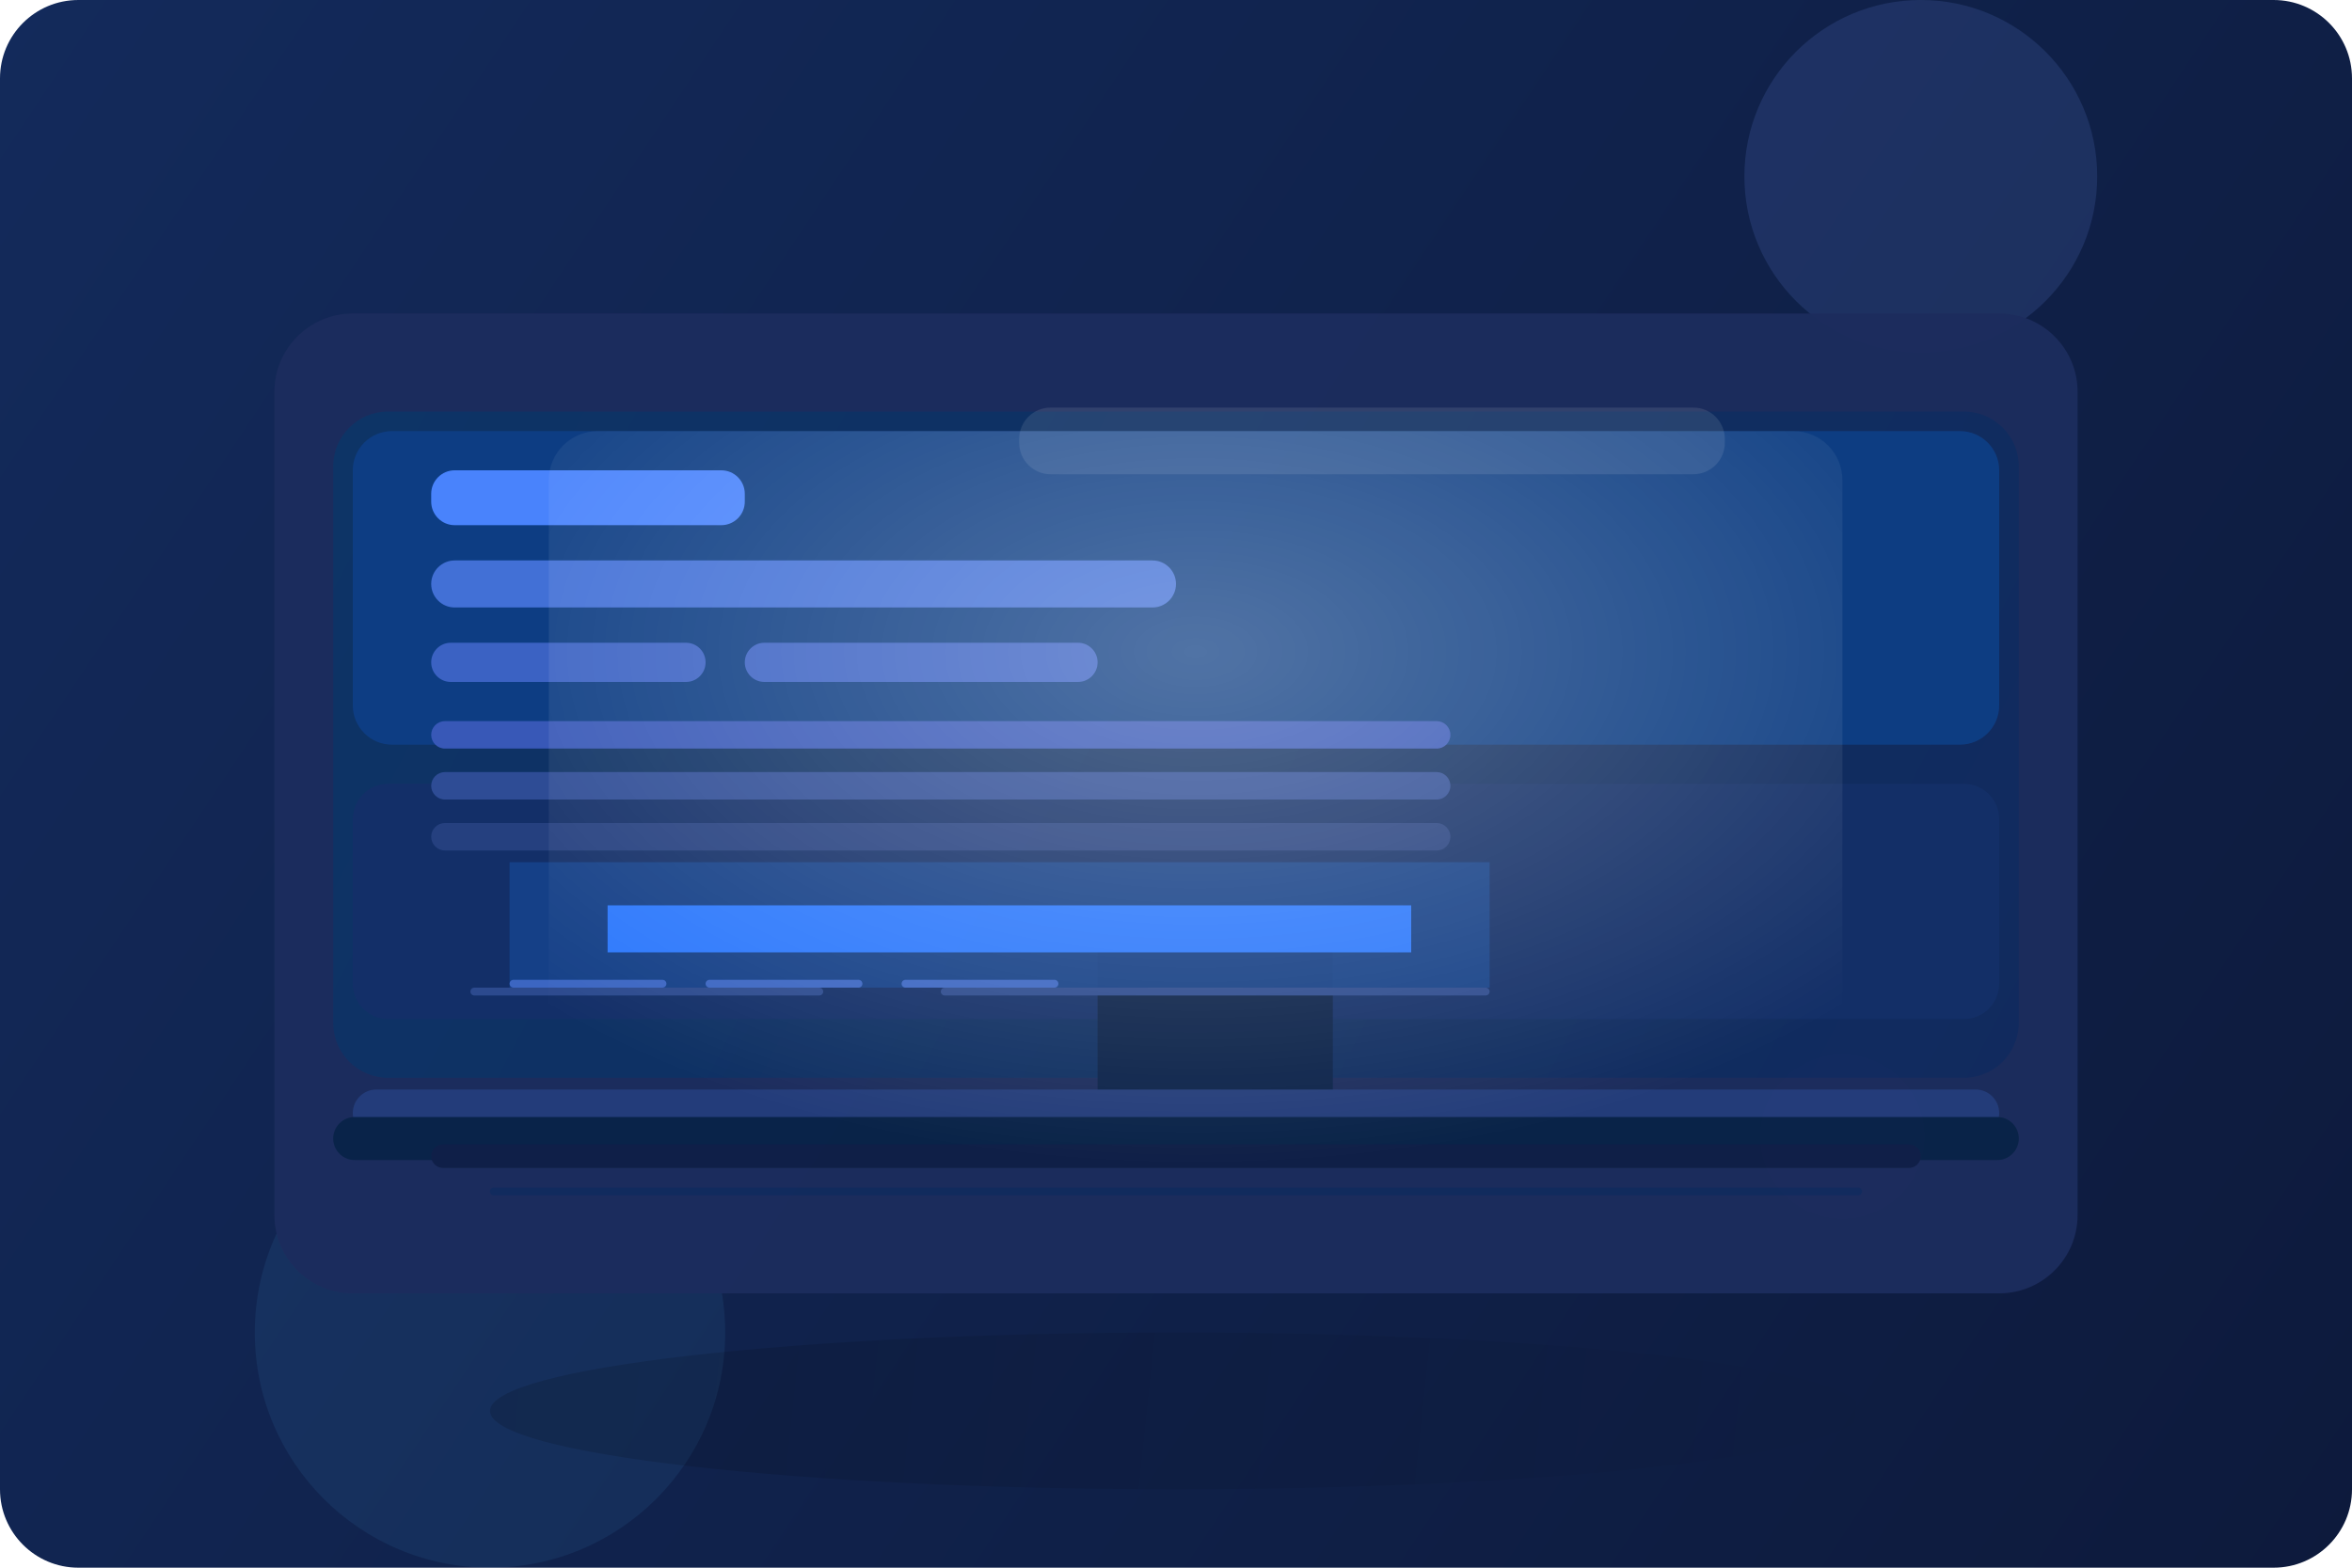
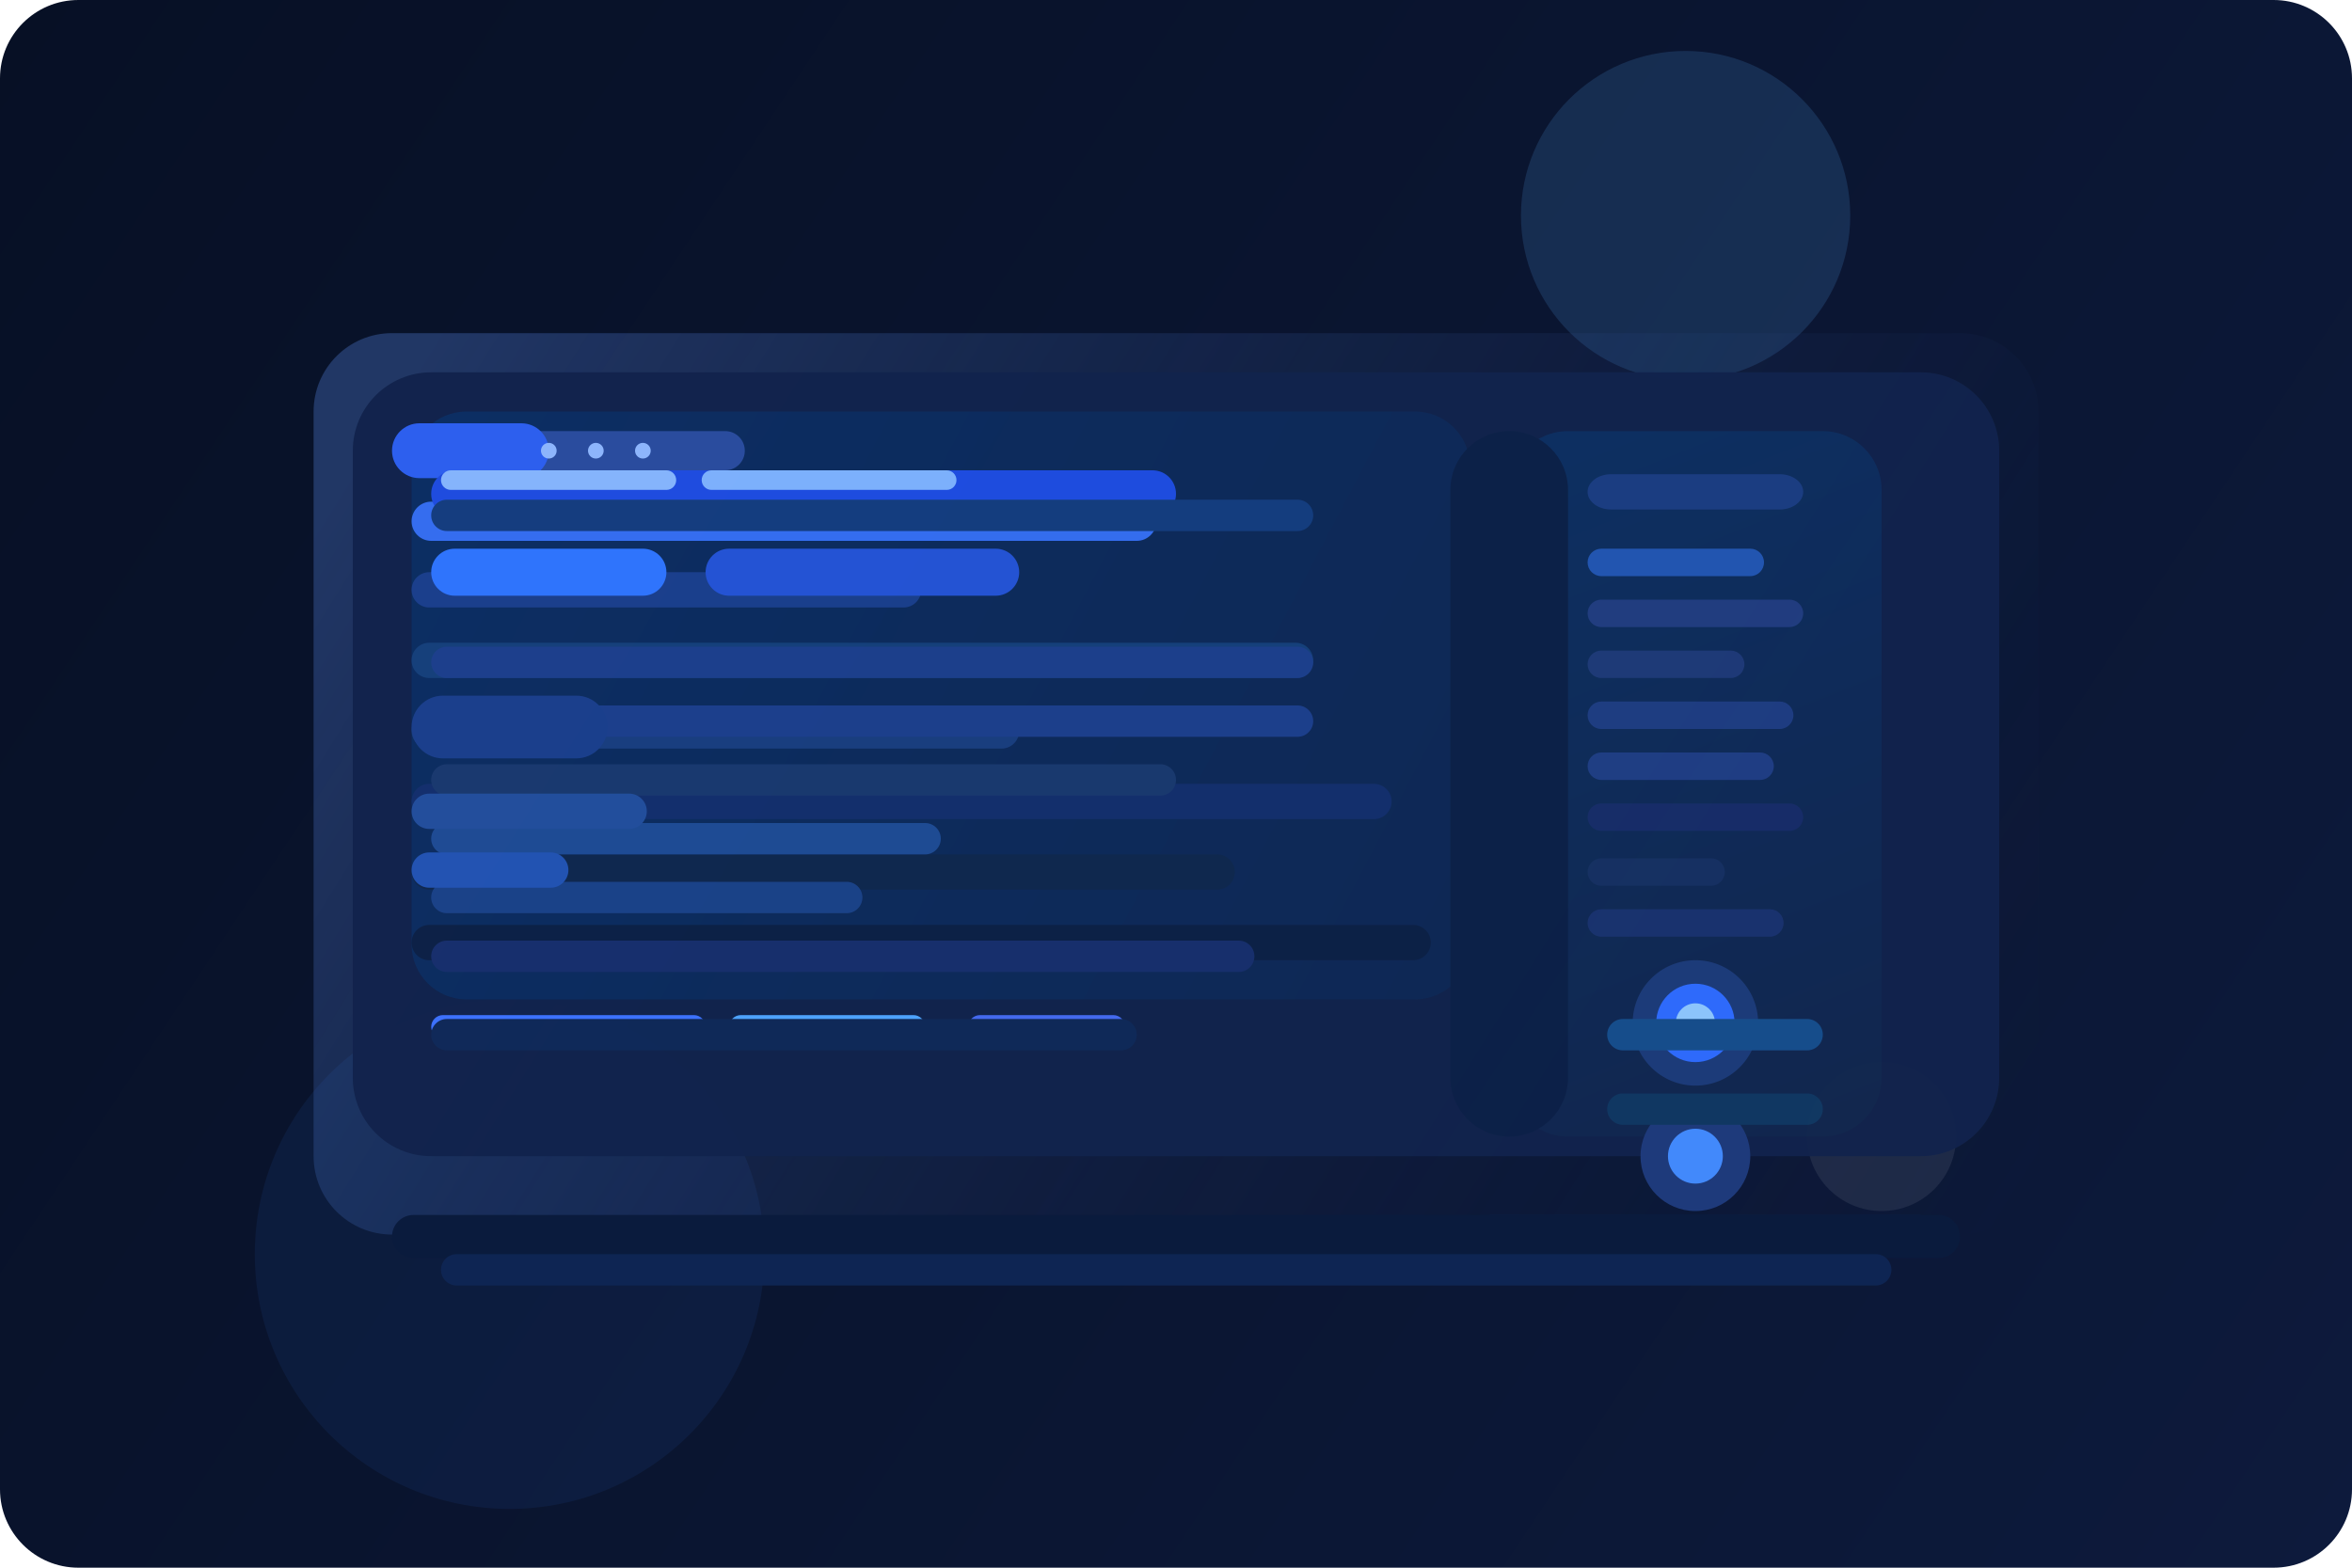
<svg xmlns="http://www.w3.org/2000/svg" width="1200" height="800" viewBox="0 0 1200 800" fill="none">
  <defs>
    <linearGradient id="bg" x1="0" y1="0" x2="1200" y2="800" gradientUnits="userSpaceOnUse">
-       <stop offset="0%" stop-color="#132a5b" />
+       <stop offset="0%" stop-color="#071025" />
      <stop offset="100%" stop-color="#0d1a3c" />
    </linearGradient>
-     <linearGradient id="screenGrad" x1="180" y1="180" x2="1020" y2="620" gradientUnits="userSpaceOnUse">
-       <stop offset="0%" stop-color="#0d3466" />
-       <stop offset="100%" stop-color="#112a5f" />
+     <radialGradient id="halo" cx="0.5" cy="0.25" r="0.8">
+       <stop offset="0%" stop-color="#387cff" stop-opacity="0.24" />
+       <stop offset="100%" stop-color="#0d1a3c" stop-opacity="0" />
+     </radialGradient>
+     <linearGradient id="screen" x1="220" y1="220" x2="980" y2="620" gradientUnits="userSpaceOnUse">
+       <stop offset="0%" stop-color="#0b2e63" />
+       <stop offset="100%" stop-color="#102550" />
    </linearGradient>
-     <linearGradient id="laptopShadow" x1="220" y1="610" x2="980" y2="690" gradientUnits="userSpaceOnUse">
-       <stop offset="0%" stop-color="rgba(0,0,0,0.15)" />
-       <stop offset="100%" stop-color="rgba(0,0,0,0)" />
+     <linearGradient id="phone" x1="820" y1="220" x2="980" y2="620" gradientUnits="userSpaceOnUse">
+       <stop offset="0%" stop-color="#0d2f62" />
+       <stop offset="100%" stop-color="#12264c" />
    </linearGradient>
-     <radialGradient id="highlight" cx="0.5" cy="0.3" r="0.7">
-       <stop offset="0%" stop-color="rgba(255,255,255,0.28)" />
-       <stop offset="100%" stop-color="rgba(255,255,255,0)" />
-     </radialGradient>
+     <linearGradient id="panelGlow" x1="200" y1="200" x2="1000" y2="700" gradientUnits="userSpaceOnUse">
+       <stop offset="0%" stop-color="rgba(97, 150, 255, 0.28)" />
+       <stop offset="100%" stop-color="rgba(9, 23, 60, 0)" />
+     </linearGradient>
  </defs>
  <rect width="1200" height="800" rx="40" fill="url(#bg)" />
-   <circle cx="980" cy="90" r="90" fill="rgba(114,152,255,0.14)" />
-   <circle cx="250" cy="680" r="120" fill="rgba(77,196,255,0.08)" />
-   <circle cx="940" cy="580" r="42" fill="rgba(255,255,255,0.08)" />
+   <circle cx="860" cy="110" r="84" fill="rgba(89,170,255,0.16)" />
+   <circle cx="260" cy="640" r="130" fill="rgba(56,131,255,0.08)" />
+   <circle cx="960" cy="580" r="38" fill="rgba(255,255,255,0.08)" />
+   <rect x="160" y="170" width="880" height="460" rx="40" fill="url(#panelGlow)" />
  <g opacity="0.98">
-     <rect x="140" y="160" width="920" height="500" rx="40" fill="#1c2c5d" />
-     <rect x="170" y="210" width="860" height="340" rx="28" fill="url(#screenGrad)" />
-     <rect x="180" y="220" width="840" height="160" rx="20" fill="#0d3d84" />
-     <rect x="180" y="400" width="840" height="120" rx="18" fill="#132f68" />
-     <rect x="220" y="240" width="160" height="28" rx="12" fill="#4a85ff" />
-     <rect x="220" y="286" width="380" height="24" rx="12" fill="#4371d8" />
-     <rect x="220" y="328" width="140" height="20" rx="10" fill="#3c63c5" />
-     <rect x="380" y="328" width="180" height="20" rx="10" fill="#3c63c5" />
-     <rect x="220" y="368" width="520" height="14" rx="7" fill="#3959b9" />
-     <rect x="220" y="394" width="520" height="14" rx="7" fill="#2f4c96" />
-     <rect x="220" y="420" width="520" height="14" rx="7" fill="#26407f" />
-     <path d="M585 488H650C658.284 488 665 494.716 665 503V518C665 526.284 658.284 533 650 533H585C576.716 533 570 526.284 570 518V503C570 494.716 576.716 488 585 488Z" fill="#0e2d61" />
-     <path d="M560 480H680V560H560V480Z" fill="#0b2249" />
-     <rect x="180" y="556" width="840" height="24" rx="12" fill="#243c7a" />
-     <rect x="170" y="570" width="860" height="22" rx="11" fill="#092348" />
-     <rect x="240" y="504" width="180" height="4" rx="2" fill="#2d4a8f" />
-     <rect x="480" y="504" width="280" height="4" rx="2" fill="#2d4a8f" />
-     <path d="M260 440H760V504H260V440Z" fill="#15418c" opacity="0.9" />
-     <path d="M310 462H720V486H310V462Z" fill="#2d79ff" />
-     <rect x="220" y="584" width="760" height="12" rx="6" fill="#0f1f47" />
-     <rect x="250" y="606" width="700" height="4" rx="2" fill="#112b5e" />
-     <rect x="520" y="208" width="360" height="34" rx="16" fill="rgba(255,255,255,0.1)" />
-     <rect x="260" y="500" width="80" height="4" rx="2" fill="#3d67c4" />
-     <rect x="360" y="500" width="80" height="4" rx="2" fill="#3d67c4" />
-     <rect x="460" y="500" width="80" height="4" rx="2" fill="#3d67c4" />
+     <rect x="180" y="190" width="840" height="400" rx="40" fill="#11234c" />
+     <rect x="210" y="210" width="540" height="300" rx="28" fill="url(#screen)" />
+     <rect x="770" y="220" width="190" height="360" rx="30" fill="url(#phone)" />
+     <rect x="740" y="220" width="60" height="360" rx="30" fill="#0c2148" />
+     <rect x="210" y="220" width="170" height="20" rx="10" fill="#2a4d9f" />
+     <rect x="210" y="256" width="380" height="20" rx="10" fill="#356ef2" />
+     <rect x="210" y="292" width="260" height="18" rx="9" fill="#1b3f8d" />
+     <rect x="210" y="328" width="460" height="18" rx="9" fill="#15407b" />
+     <rect x="210" y="364" width="310" height="18" rx="9" fill="#1a3e7f" />
+     <rect x="210" y="400" width="500" height="18" rx="9" fill="#132f6d" />
+     <rect x="210" y="436" width="420" height="18" rx="9" fill="#0f284f" />
+     <rect x="210" y="472" width="520" height="18" rx="9" fill="#0c2146" />
+     <rect x="220" y="518" width="140" height="12" rx="6" fill="#3d72ff" />
+     <rect x="372" y="518" width="100" height="12" rx="6" fill="#4fa4ff" />
+     <rect x="494" y="518" width="80" height="12" rx="6" fill="#456af2" />
+     <rect x="200" y="216" width="80" height="28" rx="14" fill="#2d60f1" />
+     <circle cx="280" cy="230" r="4" fill="#8fb8ff" />
+     <circle cx="304" cy="230" r="4" fill="#8fb8ff" />
+     <circle cx="328" cy="230" r="4" fill="#8fb8ff" />
+     <rect x="220" y="240" width="380" height="24" rx="12" fill="#1f4de1" />
+     <rect x="220" y="280" width="120" height="24" rx="12" fill="#2f75ff" />
+     <rect x="360" y="280" width="160" height="24" rx="12" fill="#2554d6" />
+     <rect x="220" y="330" width="450" height="16" rx="8" fill="#1d3f8d" />
+     <rect x="220" y="360" width="450" height="16" rx="8" fill="#1d3f8d" />
+     <rect x="220" y="390" width="380" height="16" rx="8" fill="#1a396f" />
+     <rect x="220" y="420" width="260" height="16" rx="8" fill="#1f4b95" />
+     <rect x="220" y="450" width="220" height="16" rx="8" fill="#1b4289" />
+     <rect x="220" y="480" width="420" height="16" rx="8" fill="#172f6d" />
+     <rect x="220" y="520" width="360" height="16" rx="8" fill="#0f2959" />
+     <rect x="225" y="240" width="120" height="10" rx="5" fill="#87b7ff" />
+     <rect x="358" y="240" width="130" height="10" rx="5" fill="#7eb2ff" />
+     <rect x="220" y="255" width="450" height="16" rx="8" fill="#143d80" />
+     <rect x="810" y="242" width="110" height="18" rx="12" fill="#1c3d83" />
+     <rect x="810" y="280" width="90" height="14" rx="7" fill="#2356b2" />
+     <rect x="810" y="306" width="110" height="14" rx="7" fill="#223d81" />
+     <rect x="810" y="332" width="80" height="14" rx="7" fill="#1f3a78" />
+     <rect x="810" y="358" width="105" height="14" rx="7" fill="#1f3d83" />
+     <rect x="810" y="384" width="95" height="14" rx="7" fill="#203e85" />
+     <rect x="810" y="410" width="110" height="14" rx="7" fill="#172d69" />
+     <rect x="810" y="438" width="70" height="14" rx="7" fill="#163163" />
+     <rect x="810" y="464" width="100" height="14" rx="7" fill="#1a336f" />
+     <circle cx="865" cy="522" r="32" fill="#1d3c7a" />
+     <circle cx="865" cy="522" r="20" fill="#2f6cff" />
+     <circle cx="865" cy="522" r="10" fill="#8fc8ff" />
+     <circle cx="865" cy="590" r="28" fill="#1f3b7c" />
+     <circle cx="865" cy="590" r="14" fill="#438cff" />
+     <rect x="820" y="520" width="110" height="16" rx="8" fill="#164f8d" />
+     <rect x="820" y="558" width="110" height="16" rx="8" fill="#103863" />
+     <path d="M760 620H980V640H760V620Z" fill="#0d214b" />
+     <rect x="210" y="355" width="100" height="32" rx="16" fill="#1b3f8d" />
+     <rect x="210" y="405" width="120" height="18" rx="9" fill="#234f9d" />
+     <rect x="210" y="435" width="80" height="18" rx="9" fill="#2354b4" />
  </g>
-   <rect x="280" y="220" width="660" height="375" rx="25" fill="url(#highlight)" />
-   <ellipse cx="600" cy="720" rx="350" ry="40" fill="url(#laptopShadow)" />
+   <rect x="200" y="620" width="800" height="22" rx="11" fill="#0a1b3d" />
+   <rect x="225" y="640" width="740" height="16" rx="8" fill="#0e2553" />
</svg>
